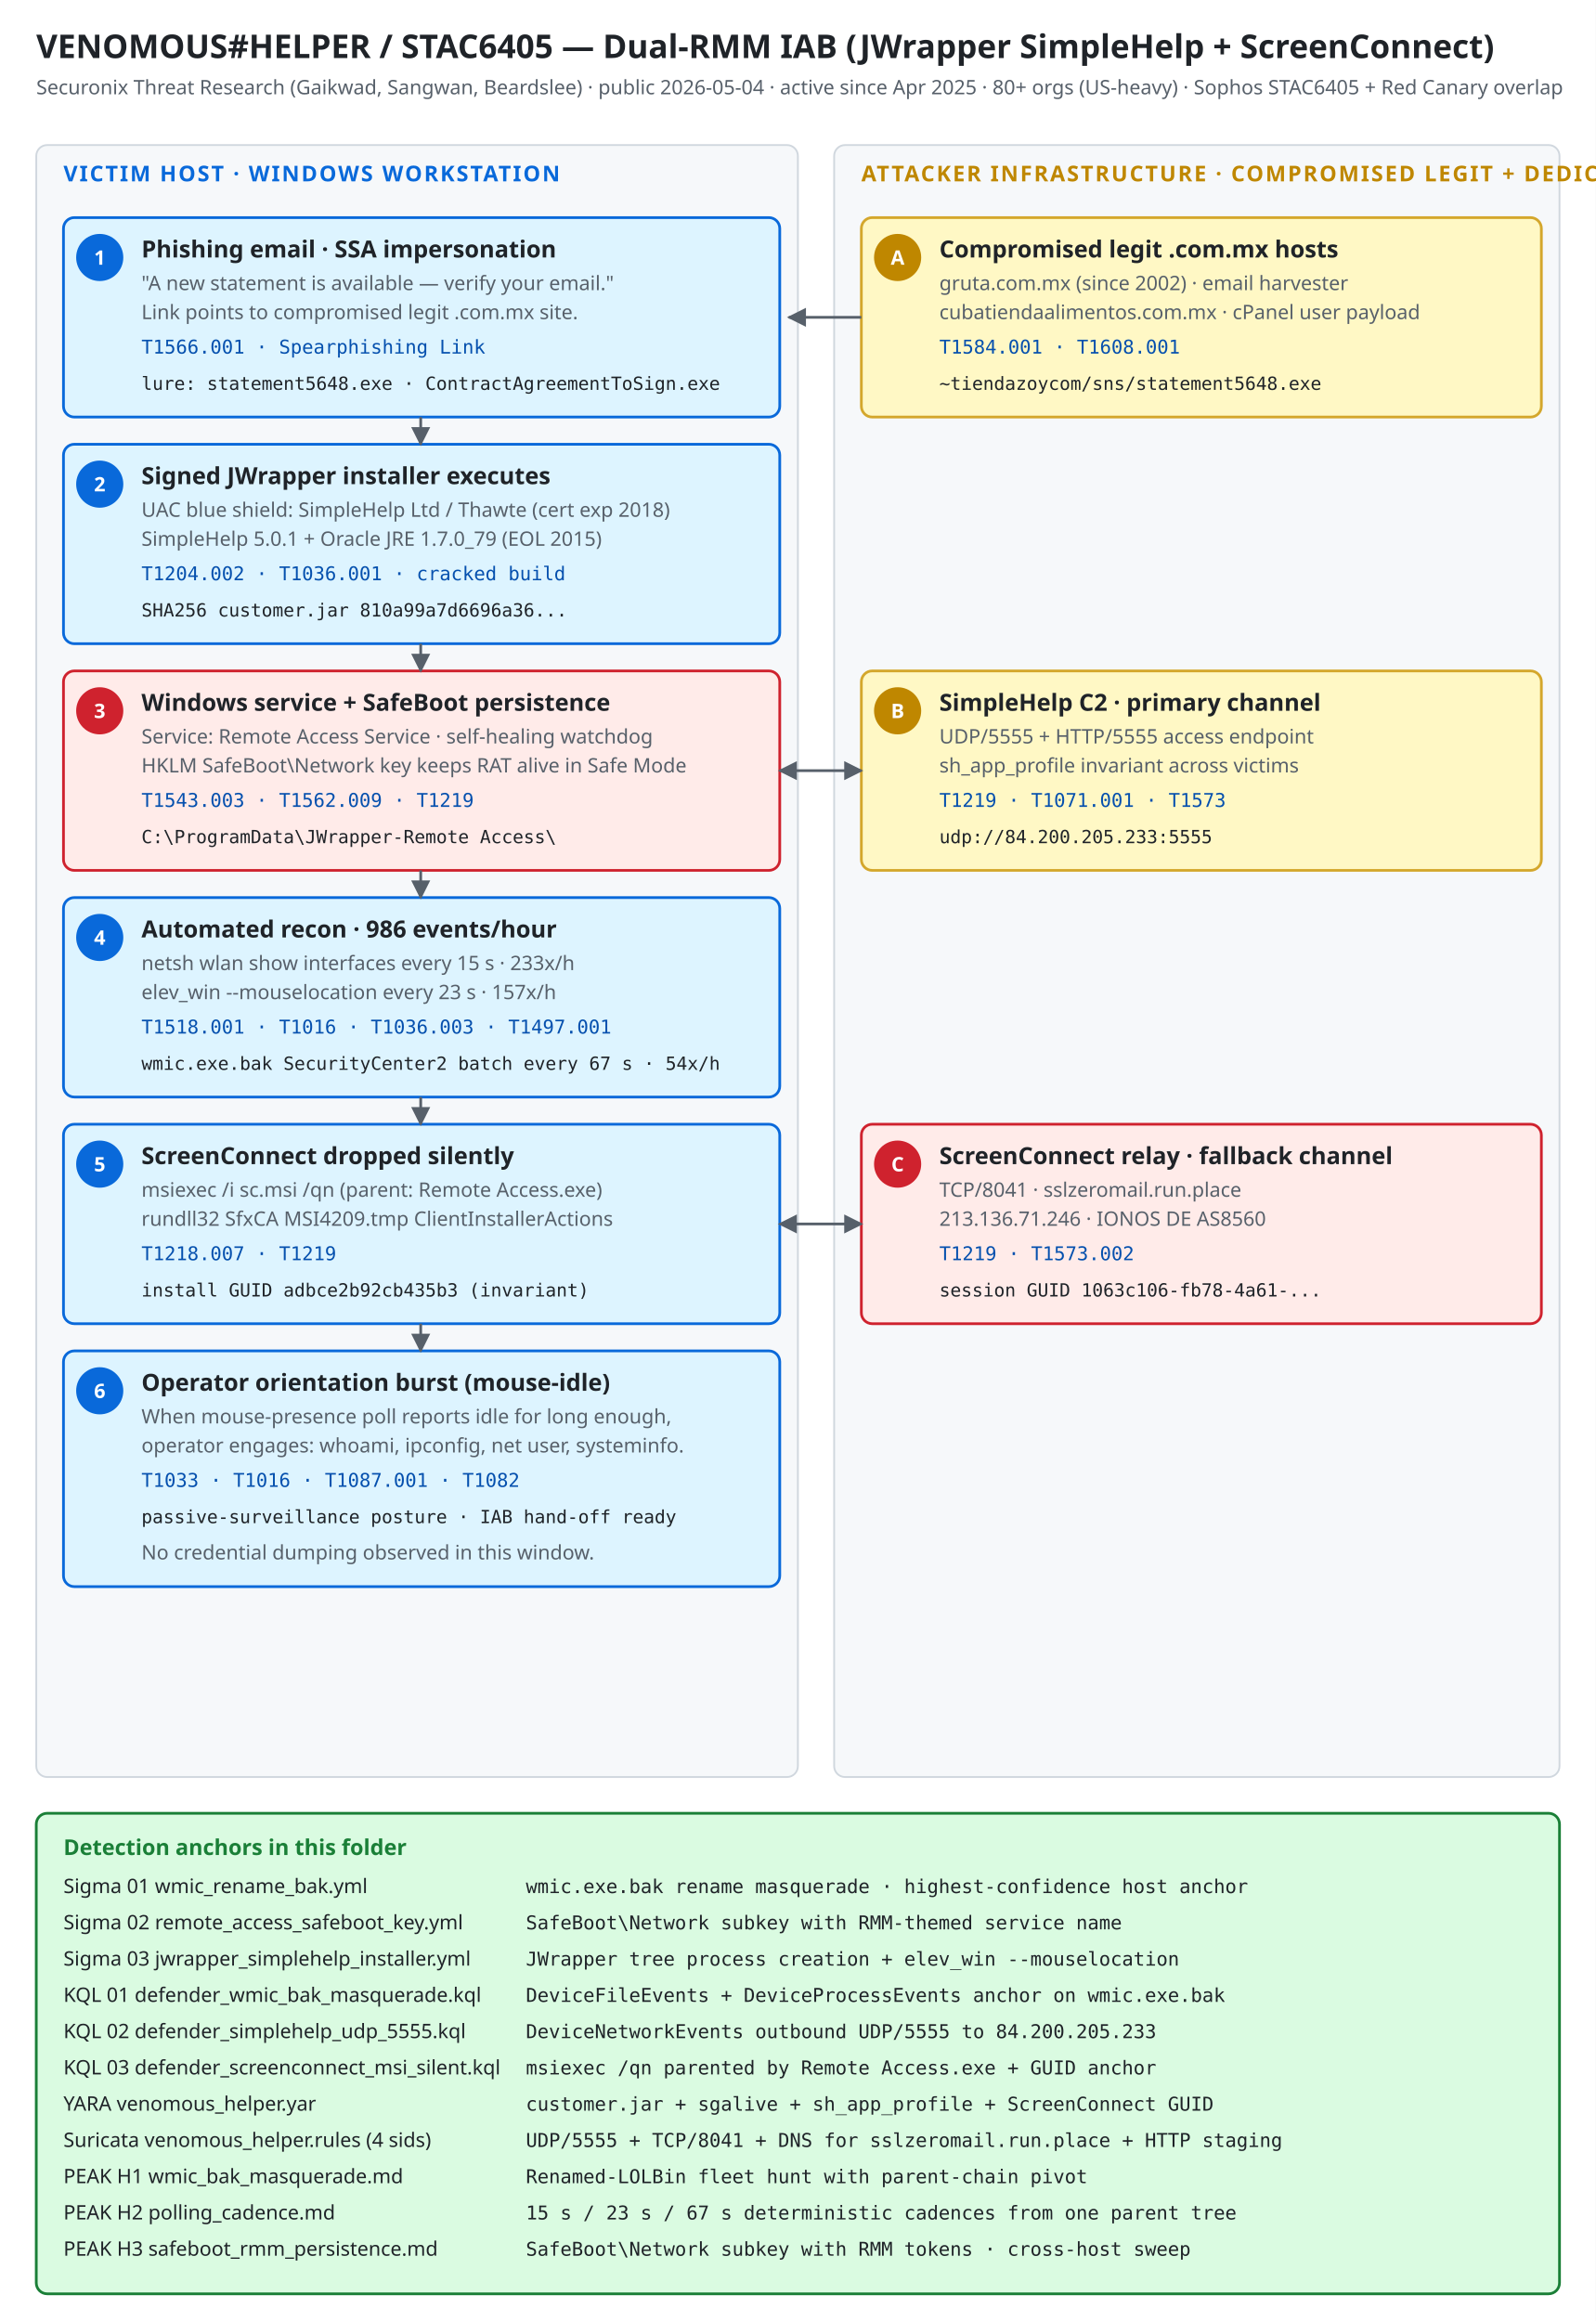
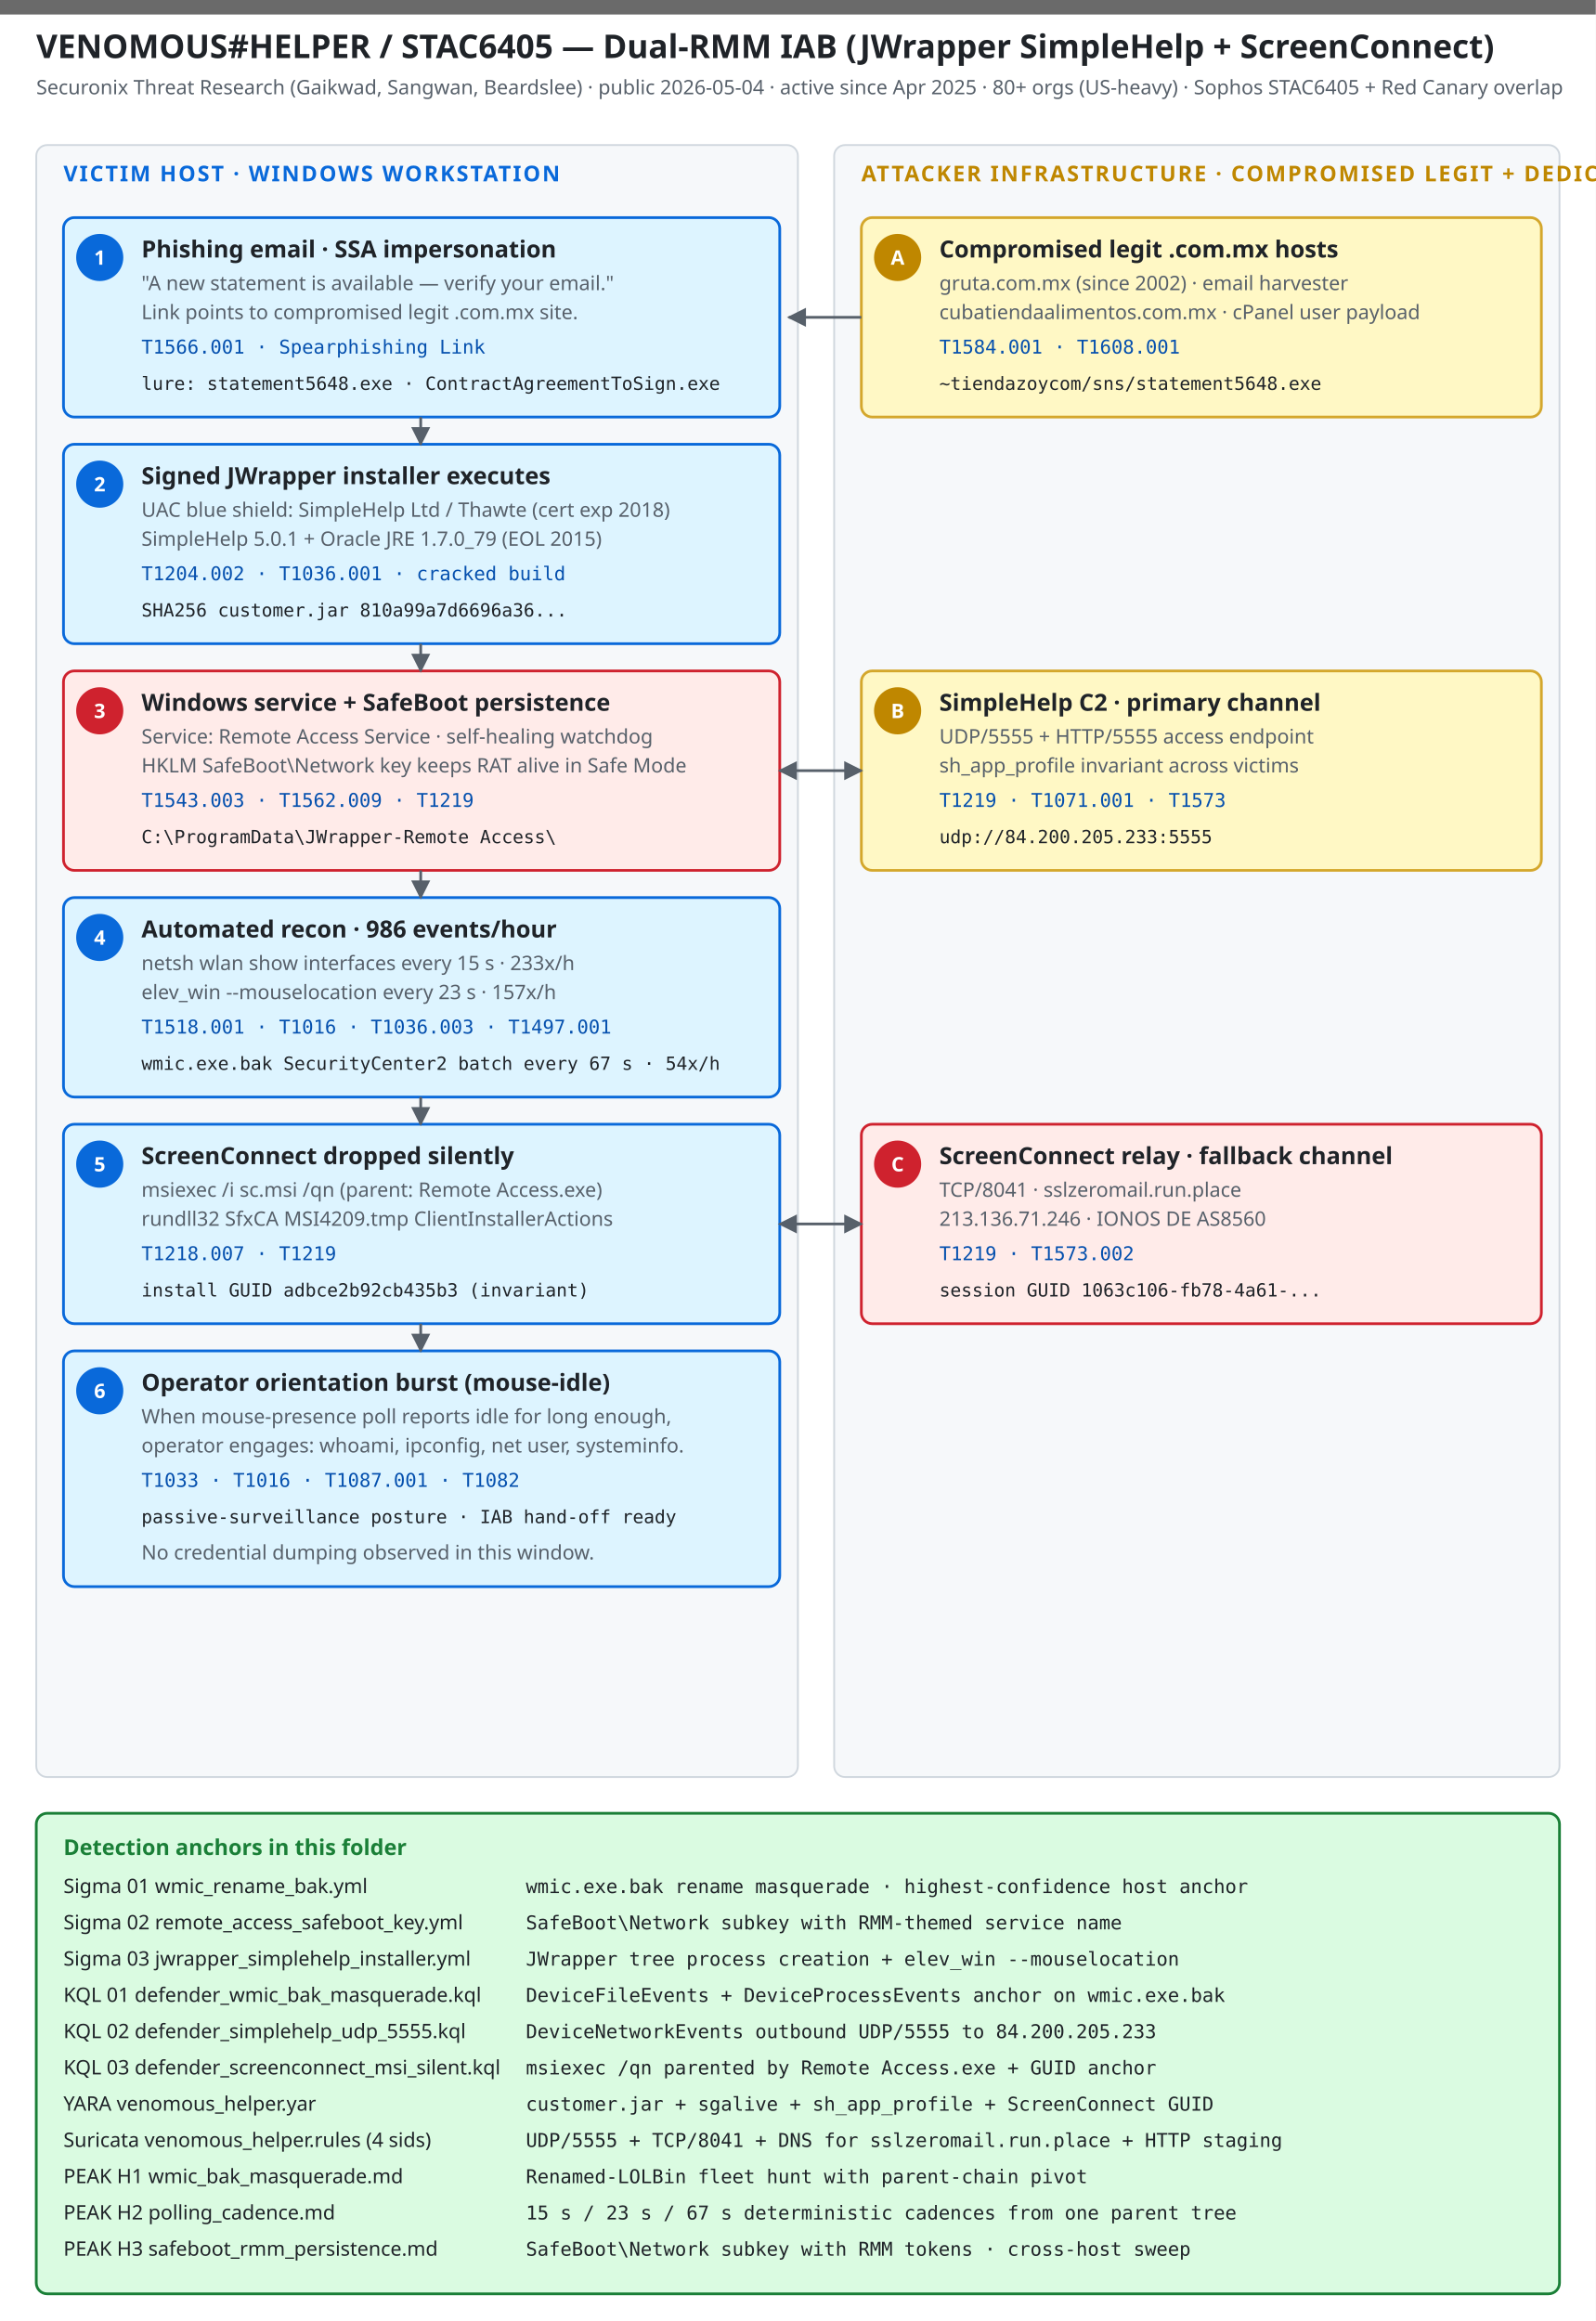
<svg xmlns="http://www.w3.org/2000/svg" viewBox="0 0 880 1280" role="img" aria-labelledby="t d" font-family="sans-serif">
  <defs>
    <style>
      .bg     { fill:#ffffff; }
      .lane   { fill:#f6f8fa; stroke:#d0d7de; stroke-width:1; }
      .laneL  { fill:#0969da; font-weight:700; font-size:12px; letter-spacing:1px; }
      .laneR  { fill:#bf8700; font-weight:700; font-size:12px; letter-spacing:1px; }
      .stage  { fill:#ddf4ff; stroke:#0969da; stroke-width:1.5; }
      .stageR { fill:#fff8c5; stroke:#d4a72c; stroke-width:1.5; }
      .stageK { fill:#ffebe9; stroke:#cf222e; stroke-width:1.5; }
      .badge  { fill:#0969da; }
      .badgeK { fill:#cf222e; }
      .badgeR { fill:#bf8700; }
      .badgeT { fill:#ffffff; font-size:11px; font-weight:700; text-anchor:middle; }
      .stageT { fill:#1f2328; font-size:13px; font-weight:700; }
      .stageS { fill:#57606a; font-size:11px; }
      .mitre  { fill:#0550ae; font-size:10.5px; font-family:ui-monospace,"SFMono-Regular",Consolas,monospace; }
      .ioc    { fill:#1f2328; font-size:10px; font-family:ui-monospace,"SFMono-Regular",Consolas,monospace; }
      .arrow  { fill:none; stroke:#57606a; stroke-width:1.5; }
      .arrowC { fill:none; stroke:#bf8700; stroke-width:1.6; stroke-dasharray:4,3; }
      .head   { fill:#1f2328; font-size:18px; font-weight:700; }
      .meta   { fill:#57606a; font-size:11px; }
      .anchor { fill:#dafbe1; stroke:#1a7f37; stroke-width:1.5; }
      .anchorT{ fill:#1a7f37; font-size:12px; font-weight:700; }
      .anchorL{ fill:#1f2328; font-size:11px; }
      .anchorM{ fill:#1f2328; font-size:10.5px; font-family:ui-monospace,"SFMono-Regular",Consolas,monospace; }

      @media (prefers-color-scheme: dark) {
        .bg     { fill:#0d1117; }
        .lane   { fill:#161b22; stroke:#30363d; }
        .laneL  { fill:#58a6ff; }
        .laneR  { fill:#d29922; }
        .stage  { fill:#0c2d6b; stroke:#58a6ff; }
        .stageR { fill:#473a0a; stroke:#d29922; }
        .stageK { fill:#5a1a1a; stroke:#f85149; }
        .badge  { fill:#58a6ff; }
        .badgeK { fill:#f85149; }
        .badgeR { fill:#d29922; }
        .badgeT { fill:#0d1117; }
        .stageT { fill:#f0f6fc; }
        .stageS { fill:#8b949e; }
        .mitre  { fill:#a5d6ff; }
        .ioc    { fill:#f0f6fc; }
        .arrow  { stroke:#8b949e; }
        .arrowC { stroke:#d29922; }
        .head   { fill:#f0f6fc; }
        .meta   { fill:#8b949e; }
        .anchor { fill:#0f2e1b; stroke:#3fb950; }
        .anchorT{ fill:#3fb950; }
        .anchorL{ fill:#f0f6fc; }
        .anchorM{ fill:#f0f6fc; }
      }
-     </style>
+     
+ .acc-ransomware { fill: #b03030; }
+ .acc-espionage { fill: #2a4a6a; }
+ .acc-supply-chain { fill: #b07a3a; }
+ .acc-identity-cloud { fill: #6a4ca6; }
+ .acc-ot-ics { fill: #2f8f4e; }
+ .acc-edge-network { fill: #1d7a8c; }
+ .acc-mobile { fill: #c2569a; }
+ .acc-crypto-defi { fill: #d08a1f; }
+ .acc-malware-re { fill: #556070; }
+ .acc-other { fill: #6a6a6a; }
+ .accLabel { font: 700 11px sans-serif; fill: #ffffff; }
+ </style>
    <marker id="m" viewBox="0 0 10 10" refX="9" refY="5" markerWidth="7" markerHeight="7" orient="auto-start-reverse">
      <path d="M0,0 L10,5 L0,10 Z" fill="#57606a" />
    </marker>
    <marker id="mc" viewBox="0 0 10 10" refX="9" refY="5" markerWidth="7" markerHeight="7" orient="auto-start-reverse">
      <path d="M0,0 L10,5 L0,10 Z" fill="#bf8700" />
    </marker>
  </defs>
  <rect class="bg" width="880" height="1280" />
+   <rect class="acc-other" x="0" y="0" width="880" height="8" />
  <text class="head" x="20" y="32">VENOMOUS#HELPER / STAC6405 — Dual-RMM IAB (JWrapper SimpleHelp + ScreenConnect)</text>
  <text class="meta" x="20" y="52">Securonix Threat Research (Gaikwad, Sangwan, Beardslee) · public 2026-05-04 · active since Apr 2025 · 80+ orgs (US-heavy) · Sophos STAC6405 + Red Canary overlap</text>
  <rect class="lane" x="20" y="80" width="420" height="900" rx="6" />
  <rect class="lane" x="460" y="80" width="400" height="900" rx="6" />
  <text class="laneL" x="35" y="100">VICTIM HOST · WINDOWS WORKSTATION</text>
  <text class="laneR" x="475" y="100">ATTACKER INFRASTRUCTURE · COMPROMISED LEGIT + DEDICATED VPS</text>
  <rect class="stage" x="35" y="120" width="395" height="110" rx="6" />
  <circle class="badge" cx="55" cy="142" r="13" />
  <text class="badgeT" x="55" y="146">1</text>
  <text class="stageT" x="78" y="142">Phishing email · SSA impersonation</text>
  <text class="stageS" x="78" y="160">"A new statement is available — verify your email."</text>
  <text class="stageS" x="78" y="176">Link points to compromised legit .com.mx site.</text>
  <text class="mitre" x="78" y="195">T1566.001 · Spearphishing Link</text>
  <text class="ioc" x="78" y="215">lure: statement5648.exe · ContractAgreementToSign.exe</text>
  <rect class="stageR" x="475" y="120" width="375" height="110" rx="6" />
  <circle class="badgeR" cx="495" cy="142" r="13" />
  <text class="badgeT" x="495" y="146">A</text>
  <text class="stageT" x="518" y="142">Compromised legit .com.mx hosts</text>
  <text class="stageS" x="518" y="160">gruta.com.mx (since 2002) · email harvester</text>
  <text class="stageS" x="518" y="176">cubatiendaalimentos.com.mx · cPanel user payload</text>
  <text class="mitre" x="518" y="195">T1584.001 · T1608.001</text>
  <text class="ioc" x="518" y="215">~tiendazoycom/sns/statement5648.exe</text>
  <path class="arrow" d="M 475,175 L 435,175" marker-end="url(#m)" />
  <rect class="stage" x="35" y="245" width="395" height="110" rx="6" />
  <circle class="badge" cx="55" cy="267" r="13" />
  <text class="badgeT" x="55" y="271">2</text>
  <text class="stageT" x="78" y="267">Signed JWrapper installer executes</text>
  <text class="stageS" x="78" y="285">UAC blue shield: SimpleHelp Ltd / Thawte (cert exp 2018)</text>
  <text class="stageS" x="78" y="301">SimpleHelp 5.0.1 + Oracle JRE 1.7.0_79 (EOL 2015)</text>
  <text class="mitre" x="78" y="320">T1204.002 · T1036.001 · cracked build</text>
  <text class="ioc" x="78" y="340">SHA256 customer.jar 810a99a7d6696a36...</text>
  <path class="arrow" d="M 232,230 L 232,245" marker-end="url(#m)" />
  <rect class="stageK" x="35" y="370" width="395" height="110" rx="6" />
  <circle class="badgeK" cx="55" cy="392" r="13" />
  <text class="badgeT" x="55" y="396">3</text>
  <text class="stageT" x="78" y="392">Windows service + SafeBoot persistence</text>
  <text class="stageS" x="78" y="410">Service: Remote Access Service · self-healing watchdog</text>
  <text class="stageS" x="78" y="426">HKLM SafeBoot\Network key keeps RAT alive in Safe Mode</text>
  <text class="mitre" x="78" y="445">T1543.003 · T1562.009 · T1219</text>
  <text class="ioc" x="78" y="465">C:\ProgramData\JWrapper-Remote Access\</text>
  <path class="arrow" d="M 232,355 L 232,370" marker-end="url(#m)" />
  <rect class="stageR" x="475" y="370" width="375" height="110" rx="6" />
  <circle class="badgeR" cx="495" cy="392" r="13" />
  <text class="badgeT" x="495" y="396">B</text>
  <text class="stageT" x="518" y="392">SimpleHelp C2 · primary channel</text>
  <text class="stageS" x="518" y="410">UDP/5555 + HTTP/5555 access endpoint</text>
  <text class="stageS" x="518" y="426">sh_app_profile invariant across victims</text>
  <text class="mitre" x="518" y="445">T1219 · T1071.001 · T1573</text>
  <text class="ioc" x="518" y="465">udp://84.200.205.233:5555</text>
  <path class="arrow" d="M 430,425 L 475,425" marker-start="url(#m)" marker-end="url(#m)" />
  <rect class="stage" x="35" y="495" width="395" height="110" rx="6" />
  <circle class="badge" cx="55" cy="517" r="13" />
  <text class="badgeT" x="55" y="521">4</text>
  <text class="stageT" x="78" y="517">Automated recon · 986 events/hour</text>
  <text class="stageS" x="78" y="535">netsh wlan show interfaces every 15 s · 233x/h</text>
  <text class="stageS" x="78" y="551">elev_win --mouselocation every 23 s · 157x/h</text>
  <text class="mitre" x="78" y="570">T1518.001 · T1016 · T1036.003 · T1497.001</text>
  <text class="ioc" x="78" y="590">wmic.exe.bak SecurityCenter2 batch every 67 s · 54x/h</text>
  <path class="arrow" d="M 232,480 L 232,495" marker-end="url(#m)" />
  <rect class="stage" x="35" y="620" width="395" height="110" rx="6" />
  <circle class="badge" cx="55" cy="642" r="13" />
  <text class="badgeT" x="55" y="646">5</text>
  <text class="stageT" x="78" y="642">ScreenConnect dropped silently</text>
  <text class="stageS" x="78" y="660">msiexec /i sc.msi /qn (parent: Remote Access.exe)</text>
  <text class="stageS" x="78" y="676">rundll32 SfxCA MSI4209.tmp ClientInstallerActions</text>
  <text class="mitre" x="78" y="695">T1218.007 · T1219</text>
  <text class="ioc" x="78" y="715">install GUID adbce2b92cb435b3 (invariant)</text>
  <path class="arrow" d="M 232,605 L 232,620" marker-end="url(#m)" />
  <rect class="stageK" x="475" y="620" width="375" height="110" rx="6" />
  <circle class="badgeK" cx="495" cy="642" r="13" />
  <text class="badgeT" x="495" y="646">C</text>
  <text class="stageT" x="518" y="642">ScreenConnect relay · fallback channel</text>
  <text class="stageS" x="518" y="660">TCP/8041 · sslzeromail.run.place</text>
  <text class="stageS" x="518" y="676">213.136.71.246 · IONOS DE AS8560</text>
  <text class="mitre" x="518" y="695">T1219 · T1573.002</text>
  <text class="ioc" x="518" y="715">session GUID 1063c106-fb78-4a61-...</text>
  <path class="arrow" d="M 430,675 L 475,675" marker-start="url(#m)" marker-end="url(#m)" />
  <rect class="stage" x="35" y="745" width="395" height="130" rx="6" />
  <circle class="badge" cx="55" cy="767" r="13" />
  <text class="badgeT" x="55" y="771">6</text>
  <text class="stageT" x="78" y="767">Operator orientation burst (mouse-idle)</text>
  <text class="stageS" x="78" y="785">When mouse-presence poll reports idle for long enough,</text>
  <text class="stageS" x="78" y="801">operator engages: whoami, ipconfig, net user, systeminfo.</text>
  <text class="mitre" x="78" y="820">T1033 · T1016 · T1087.001 · T1082</text>
  <text class="ioc" x="78" y="840">passive-surveillance posture · IAB hand-off ready</text>
  <text class="stageS" x="78" y="860">No credential dumping observed in this window.</text>
  <path class="arrow" d="M 232,730 L 232,745" marker-end="url(#m)" />
  <rect class="anchor" x="20" y="1000" width="840" height="265" rx="6" />
  <text class="anchorT" x="35" y="1023">Detection anchors in this folder</text>
  <text class="anchorL" x="35" y="1044">Sigma 01 wmic_rename_bak.yml</text>
  <text class="anchorM" x="290" y="1044">wmic.exe.bak rename masquerade · highest-confidence host anchor</text>
  <text class="anchorL" x="35" y="1064">Sigma 02 remote_access_safeboot_key.yml</text>
  <text class="anchorM" x="290" y="1064">SafeBoot\Network subkey with RMM-themed service name</text>
  <text class="anchorL" x="35" y="1084">Sigma 03 jwrapper_simplehelp_installer.yml</text>
  <text class="anchorM" x="290" y="1084">JWrapper tree process creation + elev_win --mouselocation</text>
  <text class="anchorL" x="35" y="1104">KQL 01 defender_wmic_bak_masquerade.kql</text>
  <text class="anchorM" x="290" y="1104">DeviceFileEvents + DeviceProcessEvents anchor on wmic.exe.bak</text>
  <text class="anchorL" x="35" y="1124">KQL 02 defender_simplehelp_udp_5555.kql</text>
  <text class="anchorM" x="290" y="1124">DeviceNetworkEvents outbound UDP/5555 to 84.200.205.233</text>
  <text class="anchorL" x="35" y="1144">KQL 03 defender_screenconnect_msi_silent.kql</text>
  <text class="anchorM" x="290" y="1144">msiexec /qn parented by Remote Access.exe + GUID anchor</text>
  <text class="anchorL" x="35" y="1164">YARA venomous_helper.yar</text>
  <text class="anchorM" x="290" y="1164">customer.jar + sgalive + sh_app_profile + ScreenConnect GUID</text>
  <text class="anchorL" x="35" y="1184">Suricata venomous_helper.rules (4 sids)</text>
  <text class="anchorM" x="290" y="1184">UDP/5555 + TCP/8041 + DNS for sslzeromail.run.place + HTTP staging</text>
  <text class="anchorL" x="35" y="1204">PEAK H1 wmic_bak_masquerade.md</text>
  <text class="anchorM" x="290" y="1204">Renamed-LOLBin fleet hunt with parent-chain pivot</text>
  <text class="anchorL" x="35" y="1224">PEAK H2 polling_cadence.md</text>
  <text class="anchorM" x="290" y="1224">15 s / 23 s / 67 s deterministic cadences from one parent tree</text>
  <text class="anchorL" x="35" y="1244">PEAK H3 safeboot_rmm_persistence.md</text>
  <text class="anchorM" x="290" y="1244">SafeBoot\Network subkey with RMM tokens · cross-host sweep</text>
</svg>
